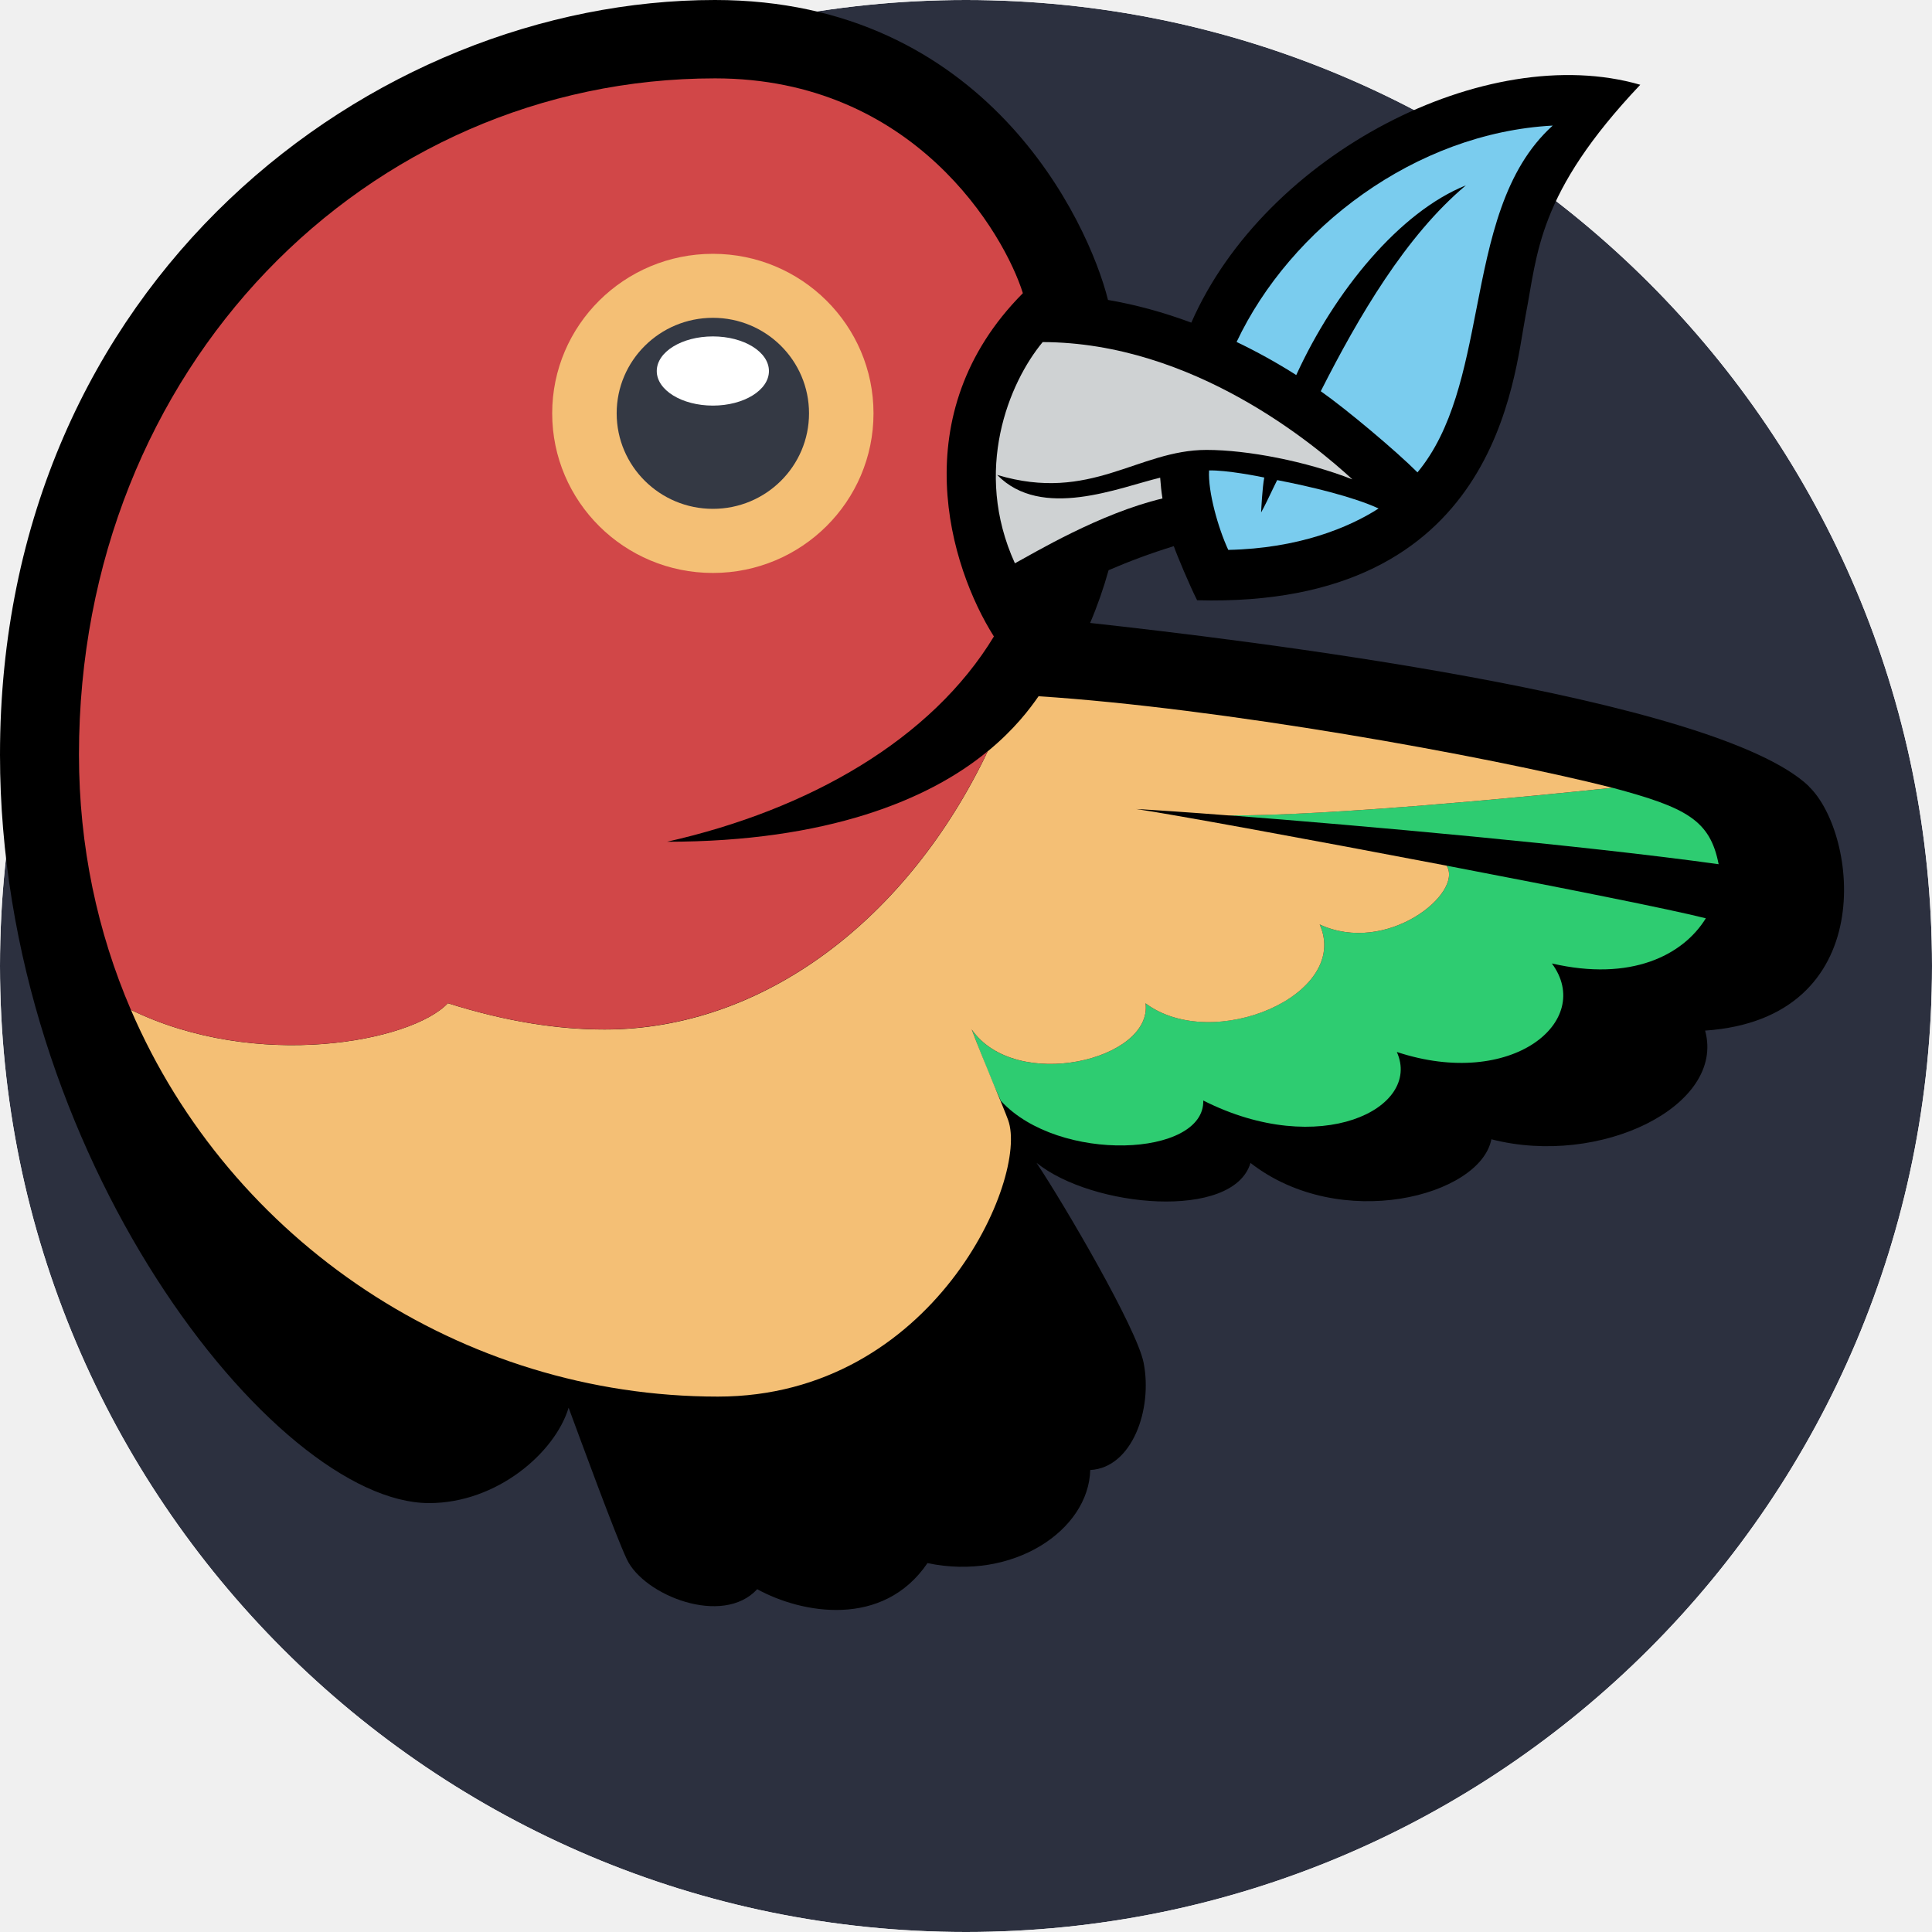
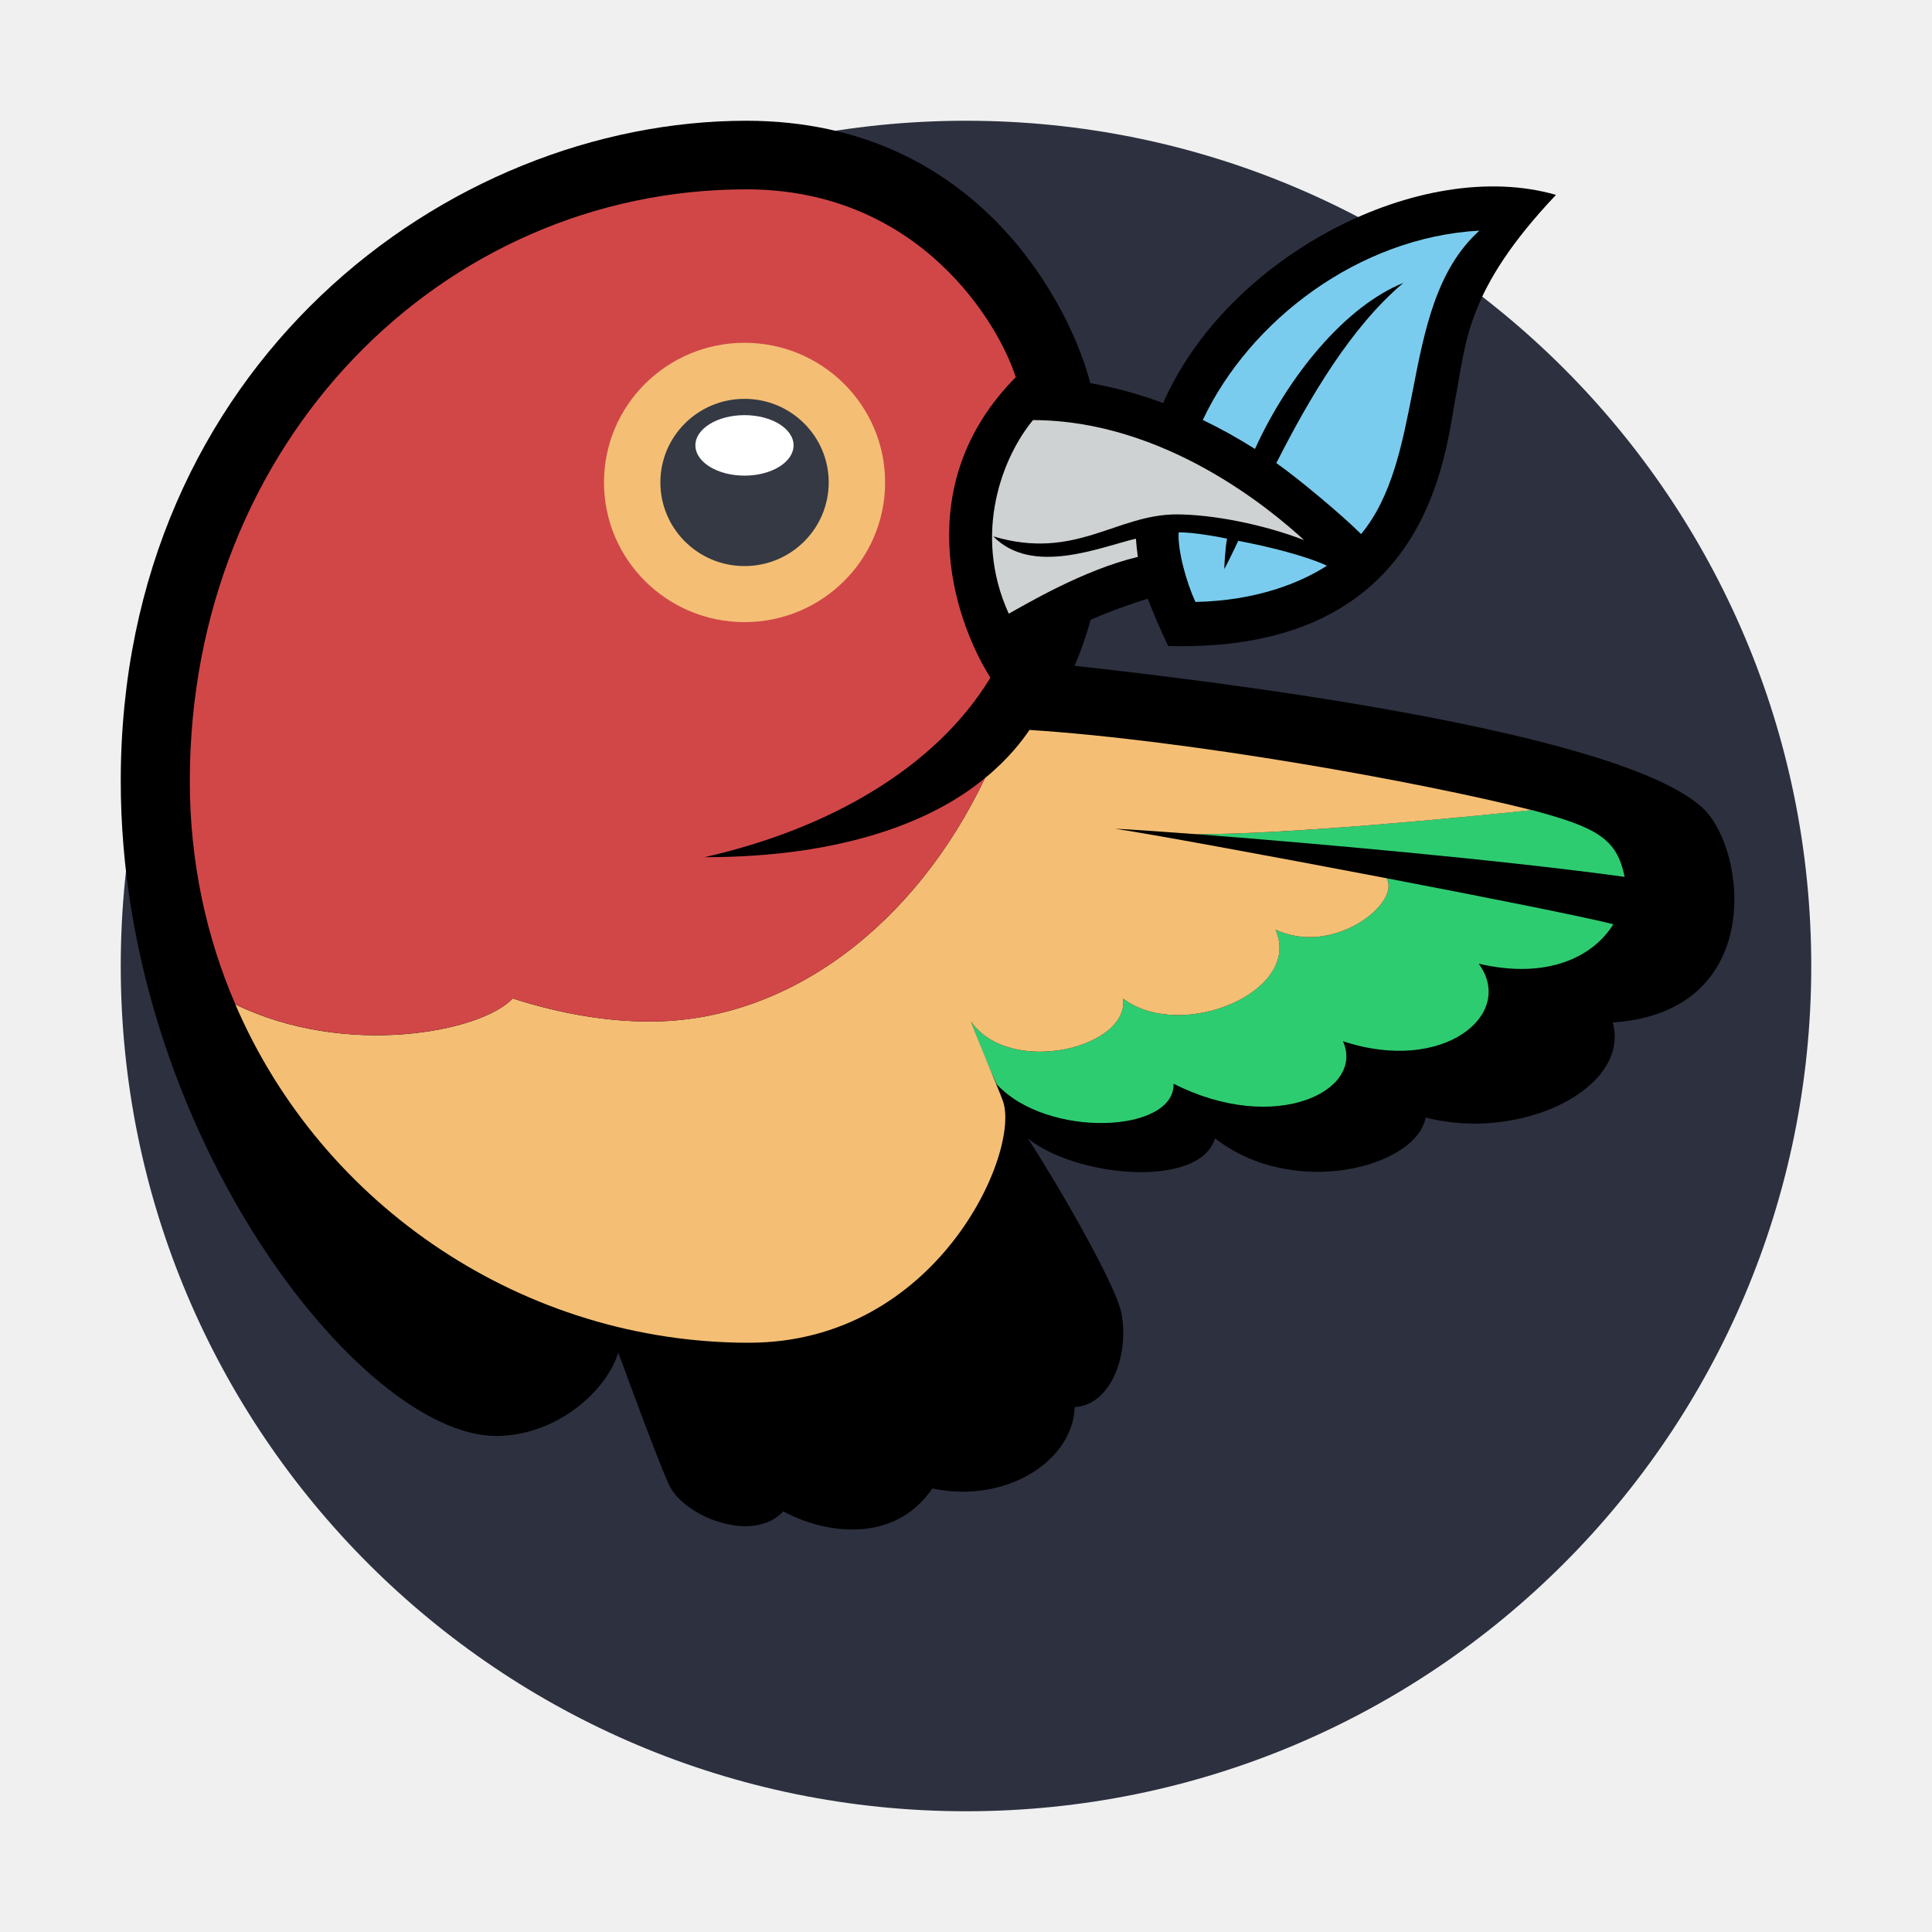
<svg xmlns="http://www.w3.org/2000/svg" width="16" height="16" viewBox="0 0 16 16" fill="none">
  <g id="bower">
    <g id="Group">
-       <mask id="mask0" mask-type="alpha" maskUnits="userSpaceOnUse" x="0" y="0" width="16" height="16">
-         <circle id="Ellipse" cx="8" cy="8" r="8" fill="#212431" />
-       </mask>
-       <g mask="url(#mask0)">
-         <circle id="Ellipse_2" cx="8" cy="8" r="8" fill="#2C303F" />
-       </g>
-     </g>
-     <g id="bower_2">
-       <path id="outline" d="M14.981 6.512C14.195 5.763 10.267 5.295 9.028 5.159C9.088 5.018 9.139 4.872 9.181 4.722C9.35 4.649 9.532 4.581 9.721 4.523C9.744 4.591 9.852 4.849 9.914 4.971C12.406 5.039 12.534 3.132 12.635 2.609C12.735 2.098 12.729 1.605 13.584 0.702C12.311 0.333 10.479 1.273 9.866 2.672C9.635 2.586 9.404 2.523 9.176 2.484C9.012 1.828 8.159 0 5.921 0C3.088 0 0 2.321 0 6.251C0 9.554 2.271 12.448 3.554 12.448C4.114 12.448 4.596 12.032 4.709 11.658C4.804 11.914 5.095 12.71 5.191 12.913C5.332 13.213 5.985 13.472 6.271 13.161C6.639 13.364 7.313 13.486 7.681 12.945C8.389 13.094 9.015 12.675 9.029 12.174C9.376 12.156 9.547 11.671 9.471 11.286C9.415 11.002 8.818 9.982 8.584 9.63C9.046 10.003 10.214 10.108 10.356 9.631C11.1 10.21 12.259 9.906 12.351 9.435C13.255 9.668 14.292 9.156 14.121 8.535C15.573 8.435 15.387 6.901 14.98 6.513L14.981 6.512Z" fill="black" />
-       <g id="leaf">
-         <path id="Shape" fill-rule="evenodd" clip-rule="evenodd" d="M12.14 1.535C11.643 1.951 11.25 2.624 10.938 3.24C11.148 3.387 11.56 3.733 11.739 3.912C12.032 3.559 12.129 3.06 12.227 2.559C12.339 1.985 12.452 1.407 12.859 1.04C11.72 1.101 10.686 1.889 10.241 2.832C10.408 2.912 10.573 3.003 10.735 3.106C11.054 2.408 11.593 1.754 12.14 1.535ZM10.47 3.955C10.454 4.038 10.445 4.22 10.444 4.244C10.465 4.208 10.514 4.107 10.549 4.033C10.56 4.011 10.569 3.991 10.577 3.976C10.849 4.028 11.207 4.114 11.417 4.211C11.17 4.37 10.752 4.542 10.172 4.554C10.088 4.373 10.003 4.072 10.013 3.896C10.155 3.892 10.427 3.945 10.47 3.955Z" fill="#7ACCEE" />
-       </g>
-       <g id="Group_2">
-         <path id="wingtip" fill-rule="evenodd" clip-rule="evenodd" d="M10.177 6.752C10.176 6.752 10.176 6.752 10.176 6.752L10.176 6.752C10.176 6.752 10.176 6.752 10.177 6.752ZM10.177 6.752C11.28 6.837 13.104 7 14.233 7.157C14.162 6.792 13.967 6.688 13.354 6.524C12.694 6.594 11.022 6.757 10.177 6.752ZM8.291 9.122L8.291 9.119L8.291 9.119C8.769 9.636 9.977 9.582 9.965 9.114C10.929 9.602 11.778 9.18 11.568 8.712C12.521 9.027 13.205 8.456 12.852 7.979C13.505 8.13 13.937 7.913 14.127 7.605C13.841 7.532 12.93 7.351 11.98 7.169C12.123 7.395 11.486 7.914 10.929 7.656C11.189 8.239 10.043 8.724 9.487 8.309C9.547 8.779 8.409 9.049 8.047 8.525C8.14 8.774 8.218 8.965 8.291 9.122Z" fill="#2ECC71" />
-         <path id="body" d="M9.487 8.309C10.044 8.725 11.189 8.239 10.929 7.656C11.486 7.914 12.123 7.395 11.98 7.169C10.856 6.954 9.677 6.738 9.409 6.7C9.572 6.709 9.841 6.727 10.176 6.753C11.022 6.757 12.694 6.594 13.354 6.524C12.286 6.255 10.106 5.863 8.601 5.766C8.531 5.867 8.403 6.039 8.18 6.222C7.521 7.606 6.328 8.526 5.007 8.526C4.622 8.526 4.192 8.461 3.709 8.308C3.408 8.628 2.125 8.871 1.084 8.363C1.91 10.284 3.825 11.566 5.945 11.566C7.73 11.566 8.522 9.755 8.349 9.276C8.307 9.16 8.14 8.774 8.047 8.525C8.41 9.049 9.547 8.779 9.487 8.309L9.487 8.309Z" fill="#F4BF75" />
-         <path id="beak" d="M8.405 4.665C8.563 4.58 9.107 4.252 9.627 4.128C9.618 4.071 9.612 4.014 9.608 3.956C9.268 4.037 8.626 4.31 8.258 3.933C9.034 4.166 9.422 3.726 9.992 3.726C10.332 3.726 10.817 3.82 11.2 3.97C10.892 3.687 9.883 2.836 8.635 2.833C8.356 3.169 8.055 3.896 8.405 4.665L8.405 4.665Z" fill="#CFD2D3" />
-         <path id="head" d="M3.709 8.308C4.192 8.461 4.622 8.525 5.007 8.525C6.328 8.525 7.521 7.605 8.18 6.221C7.692 6.625 6.846 6.971 5.524 6.971C6.701 6.706 7.715 6.123 8.231 5.271C7.868 4.698 7.475 3.43 8.471 2.428C8.318 1.939 7.572 0.649 5.922 0.649C3.041 0.649 0.654 3.042 0.654 6.25C0.654 7.01 0.808 7.722 1.084 8.363C2.125 8.87 3.408 8.628 3.709 8.308L3.709 8.308Z" fill="#D14748" />
-         <path id="eye_rim" d="M4.573 3.423C4.573 4.153 5.169 4.745 5.904 4.745C6.638 4.745 7.234 4.153 7.234 3.423C7.234 2.694 6.638 2.102 5.904 2.102C5.169 2.102 4.573 2.694 4.573 3.423Z" fill="#F4BF75" />
-         <path id="eye" d="M5.107 3.423C5.107 3.86 5.464 4.214 5.904 4.214C6.344 4.214 6.7 3.86 6.7 3.423C6.7 2.986 6.344 2.632 5.904 2.632C5.464 2.632 5.107 2.986 5.107 3.423V3.423Z" fill="#343944" />
-         <path id="pupil_highlight" d="M5.904 3.359C6.16 3.359 6.368 3.231 6.368 3.073C6.368 2.914 6.16 2.786 5.904 2.786C5.647 2.786 5.439 2.914 5.439 3.073C5.439 3.231 5.647 3.359 5.904 3.359Z" fill="white" />
+       <circle id="Ellipse" cx="8" cy="8" r="7" fill="#2C303F" />
+       <g id="bower_2">
+         <path id="outline" d="M14.108 6.698C13.421 6.043 9.984 5.633 8.899 5.514C8.952 5.391 8.996 5.263 9.033 5.132C9.181 5.068 9.341 5.008 9.506 4.958C9.526 5.017 9.621 5.243 9.675 5.35C11.855 5.409 11.967 3.74 12.056 3.283C12.143 2.836 12.138 2.404 12.886 1.614C11.772 1.292 10.169 2.114 9.633 3.338C9.431 3.263 9.229 3.208 9.029 3.173C8.885 2.599 8.139 1 6.181 1C3.702 1 1 3.031 1 6.469C1 9.36 2.987 11.892 4.109 11.892C4.6 11.892 5.021 11.528 5.12 11.201C5.203 11.425 5.458 12.122 5.542 12.299C5.665 12.561 6.237 12.788 6.487 12.516C6.809 12.694 7.399 12.8 7.721 12.327C8.341 12.457 8.888 12.09 8.9 11.653C9.204 11.636 9.353 11.213 9.287 10.875C9.238 10.626 8.715 9.734 8.511 9.427C8.915 9.753 9.938 9.845 10.062 9.427C10.713 9.934 11.727 9.668 11.807 9.255C12.598 9.459 13.505 9.011 13.356 8.468C14.627 8.381 14.464 7.039 14.108 6.699L14.108 6.698Z" fill="black" />
+         <g id="leaf">
+           <path id="Shape" fill-rule="evenodd" clip-rule="evenodd" d="M11.622 2.343C11.188 2.708 10.844 3.296 10.57 3.835C10.754 3.964 11.115 4.266 11.272 4.423C11.528 4.114 11.613 3.678 11.699 3.239C11.796 2.737 11.895 2.231 12.252 1.91C11.255 1.964 10.35 2.653 9.961 3.478C10.107 3.548 10.251 3.628 10.393 3.718C10.672 3.107 11.144 2.535 11.622 2.343ZM10.162 4.461C10.147 4.534 10.139 4.693 10.139 4.713C10.157 4.682 10.2 4.593 10.231 4.529C10.24 4.509 10.248 4.492 10.255 4.479C10.493 4.524 10.806 4.6 10.989 4.685C10.774 4.824 10.408 4.975 9.9 4.985C9.827 4.827 9.752 4.563 9.761 4.409C9.885 4.406 10.123 4.452 10.162 4.461Z" fill="#7ACCEE" />
+         </g>
+         <g id="Group_2">
+           <path id="wingtip" fill-rule="evenodd" clip-rule="evenodd" d="M9.904 6.908C9.904 6.908 9.904 6.908 9.904 6.908L9.904 6.908C9.904 6.908 9.904 6.908 9.904 6.908ZM9.904 6.908C10.87 6.982 12.466 7.125 13.454 7.262C13.392 6.943 13.221 6.852 12.685 6.708C12.108 6.77 10.644 6.912 9.904 6.908ZM8.255 8.981L8.254 8.979L8.254 8.979C8.672 9.432 9.73 9.384 9.719 8.975C10.563 9.402 11.305 9.033 11.122 8.623C11.956 8.899 12.554 8.399 12.246 7.981C12.816 8.114 13.195 7.923 13.361 7.654C13.111 7.591 12.314 7.432 11.482 7.273C11.607 7.471 11.05 7.925 10.563 7.699C10.79 8.209 9.788 8.634 9.301 8.27C9.353 8.681 8.358 8.918 8.041 8.459C8.122 8.677 8.191 8.844 8.255 8.981Z" fill="#2ECC71" />
+           <path id="body" d="M9.301 8.27C9.788 8.634 10.791 8.209 10.563 7.699C11.05 7.925 11.607 7.471 11.482 7.273C10.499 7.085 9.467 6.896 9.233 6.863C9.375 6.87 9.611 6.886 9.904 6.908C10.644 6.912 12.108 6.77 12.685 6.709C11.75 6.473 9.843 6.13 8.526 6.045C8.465 6.134 8.353 6.284 8.157 6.444C7.581 7.655 6.537 8.46 5.381 8.46C5.045 8.46 4.668 8.404 4.246 8.269C3.982 8.55 2.86 8.762 1.949 8.318C2.671 9.998 4.347 11.12 6.202 11.12C7.764 11.12 8.457 9.536 8.305 9.116C8.268 9.015 8.123 8.677 8.041 8.459C8.359 8.918 9.353 8.681 9.301 8.27L9.301 8.27Z" fill="#F4BF75" />
+           <path id="beak" d="M8.354 5.082C8.492 5.007 8.969 4.72 9.423 4.612C9.416 4.562 9.411 4.512 9.407 4.461C9.109 4.532 8.548 4.771 8.226 4.442C8.905 4.645 9.244 4.26 9.743 4.26C10.041 4.26 10.465 4.343 10.8 4.473C10.531 4.226 9.648 3.481 8.555 3.479C8.311 3.772 8.048 4.409 8.354 5.082L8.354 5.082Z" fill="#CFD2D3" />
+           <path id="head" d="M4.246 8.269C4.668 8.403 5.045 8.46 5.381 8.46C6.537 8.46 7.581 7.655 8.157 6.444C7.731 6.797 6.99 7.099 5.833 7.099C6.864 6.867 7.751 6.357 8.202 5.612C7.885 5.11 7.541 4.001 8.412 3.124C8.278 2.697 7.626 1.568 6.181 1.568C3.661 1.568 1.572 3.662 1.572 6.469C1.572 7.133 1.707 7.757 1.949 8.317C2.86 8.762 3.982 8.549 4.246 8.269L4.246 8.269Z" fill="#D14748" />
+           <path id="eye_rim" d="M5.002 3.995C5.002 4.634 5.523 5.152 6.166 5.152C6.809 5.152 7.33 4.634 7.33 3.995C7.33 3.357 6.809 2.839 6.166 2.839C5.523 2.839 5.002 3.357 5.002 3.995Z" fill="#F4BF75" />
+           <path id="eye" d="M5.469 3.995C5.469 4.378 5.781 4.688 6.166 4.688C6.551 4.688 6.863 4.378 6.863 3.995C6.863 3.613 6.551 3.303 6.166 3.303C5.781 3.303 5.469 3.613 5.469 3.995V3.995Z" fill="#343944" />
+           <path id="pupil_highlight" d="M6.166 3.939C6.39 3.939 6.572 3.827 6.572 3.688C6.572 3.55 6.39 3.438 6.166 3.438C5.941 3.438 5.759 3.55 5.759 3.688C5.759 3.827 5.941 3.939 6.166 3.939Z" fill="white" />
+         </g>
      </g>
    </g>
  </g>
</svg>
